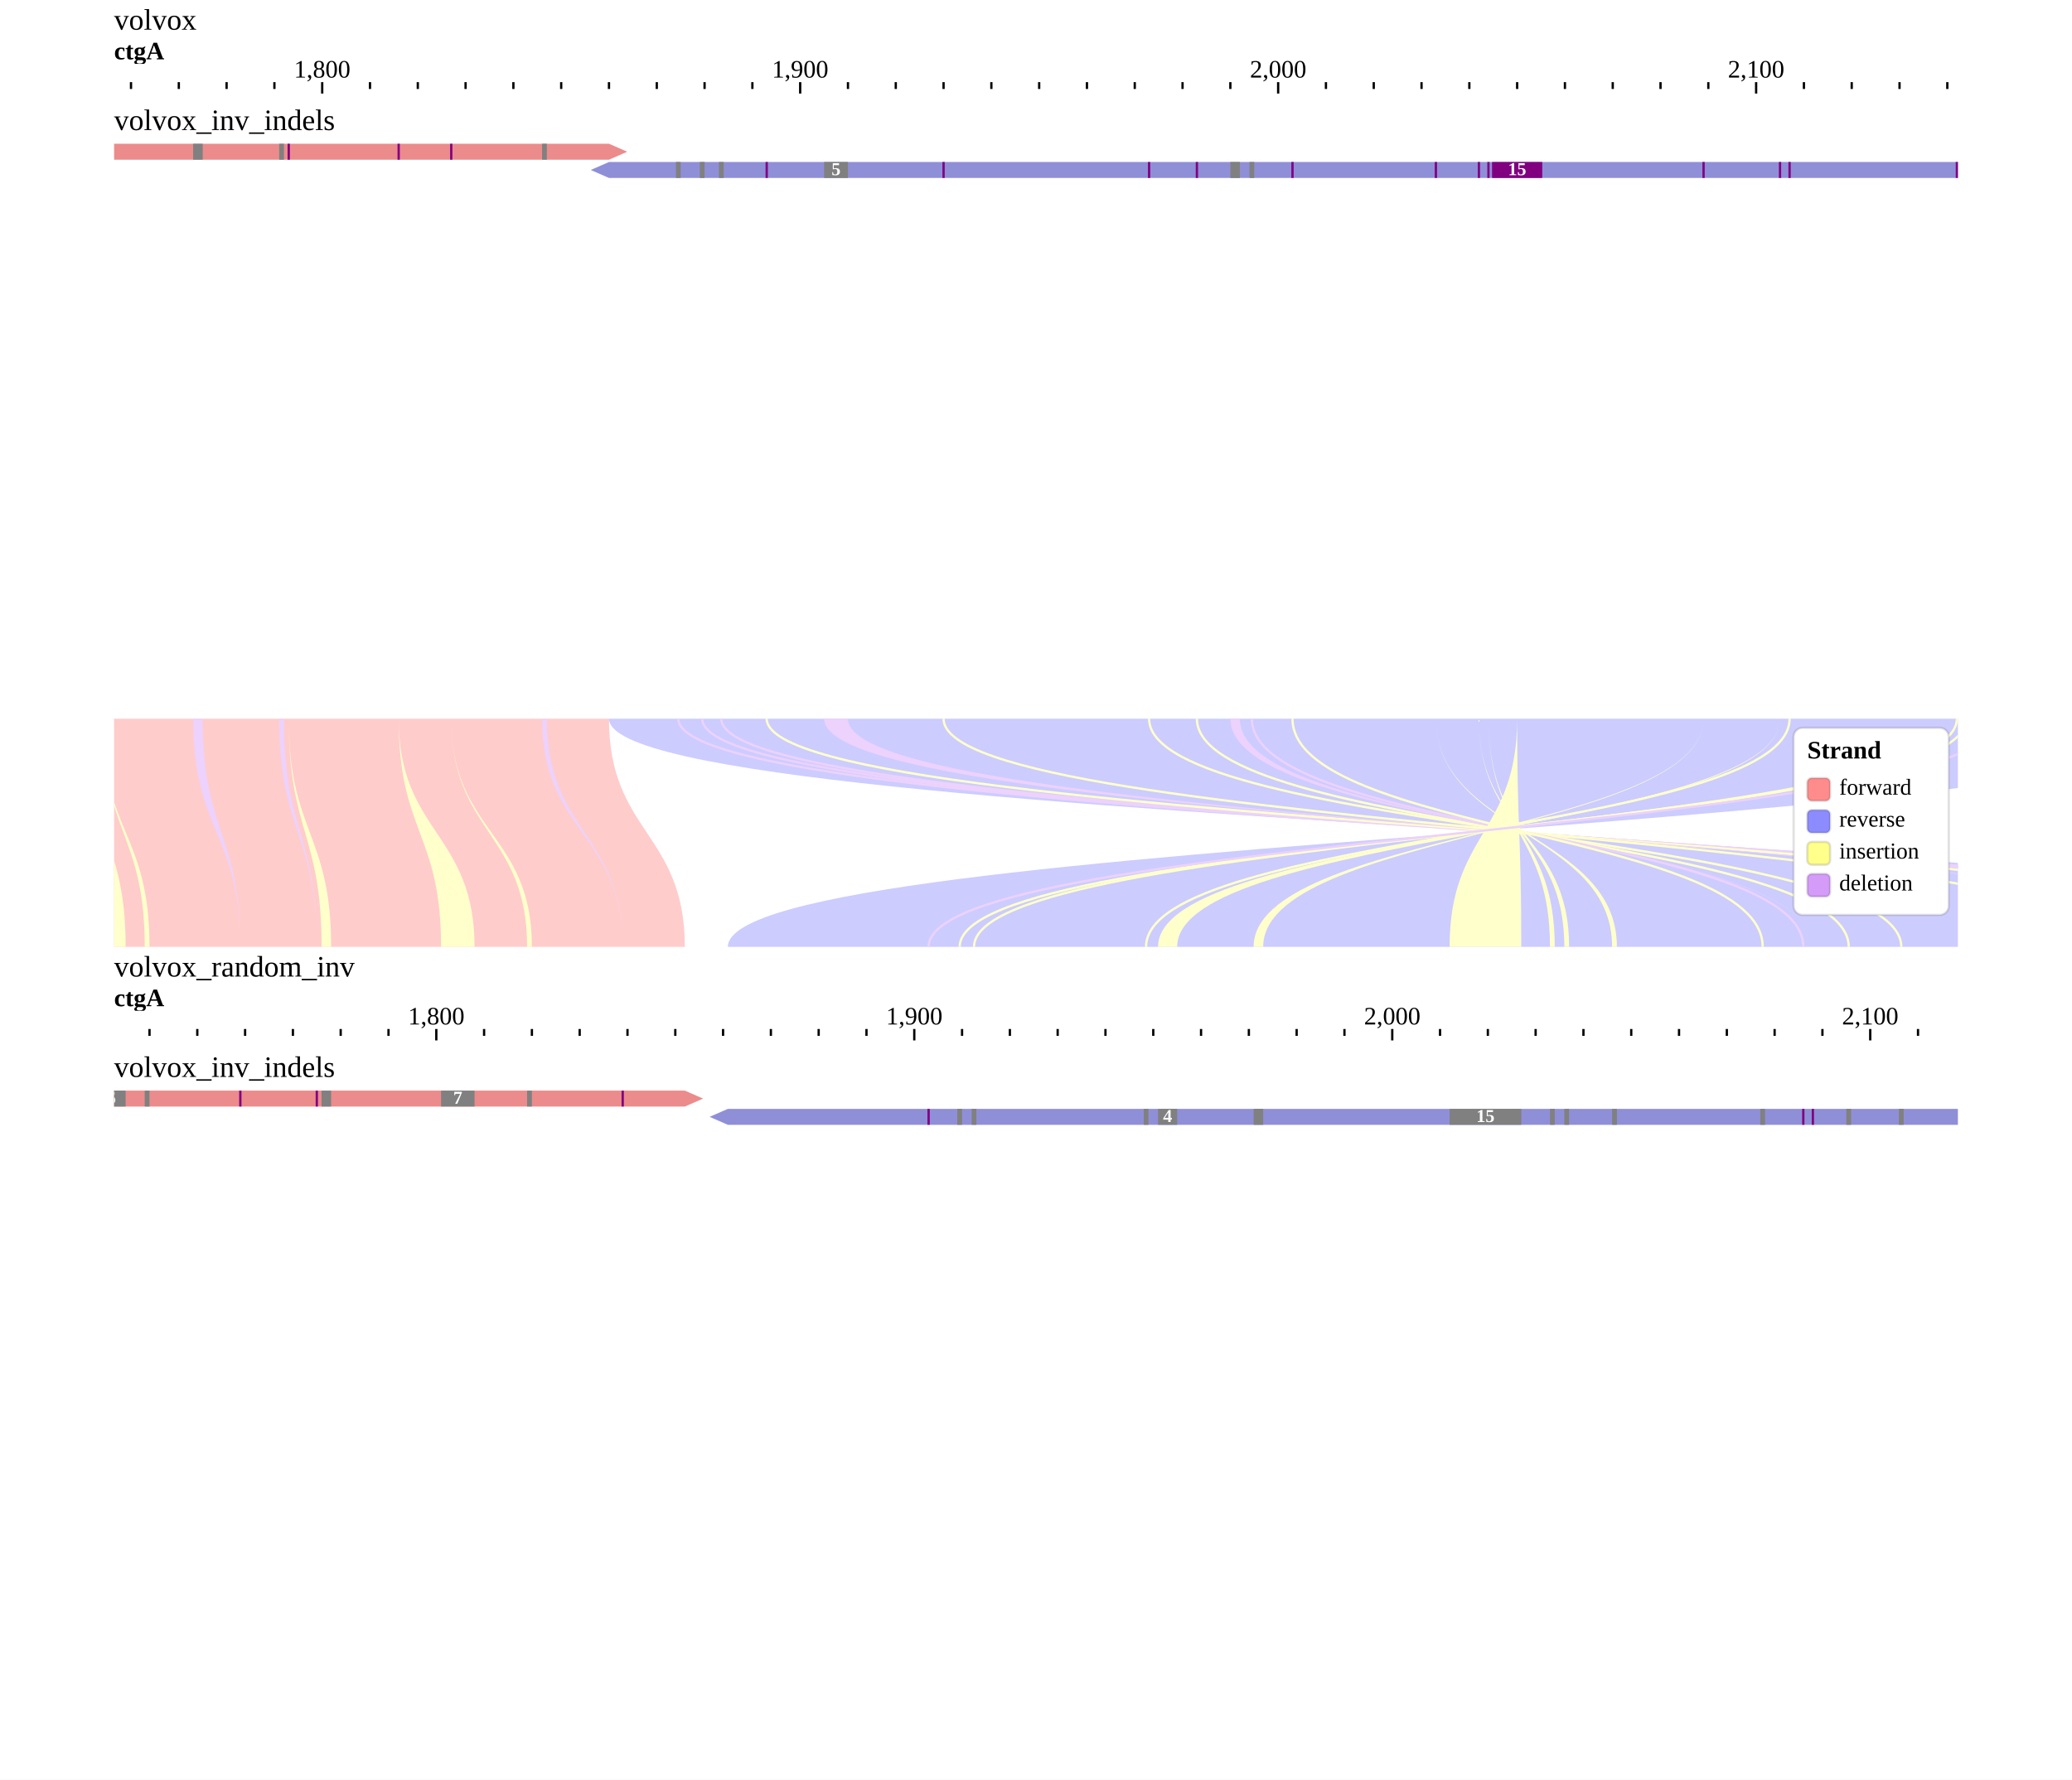
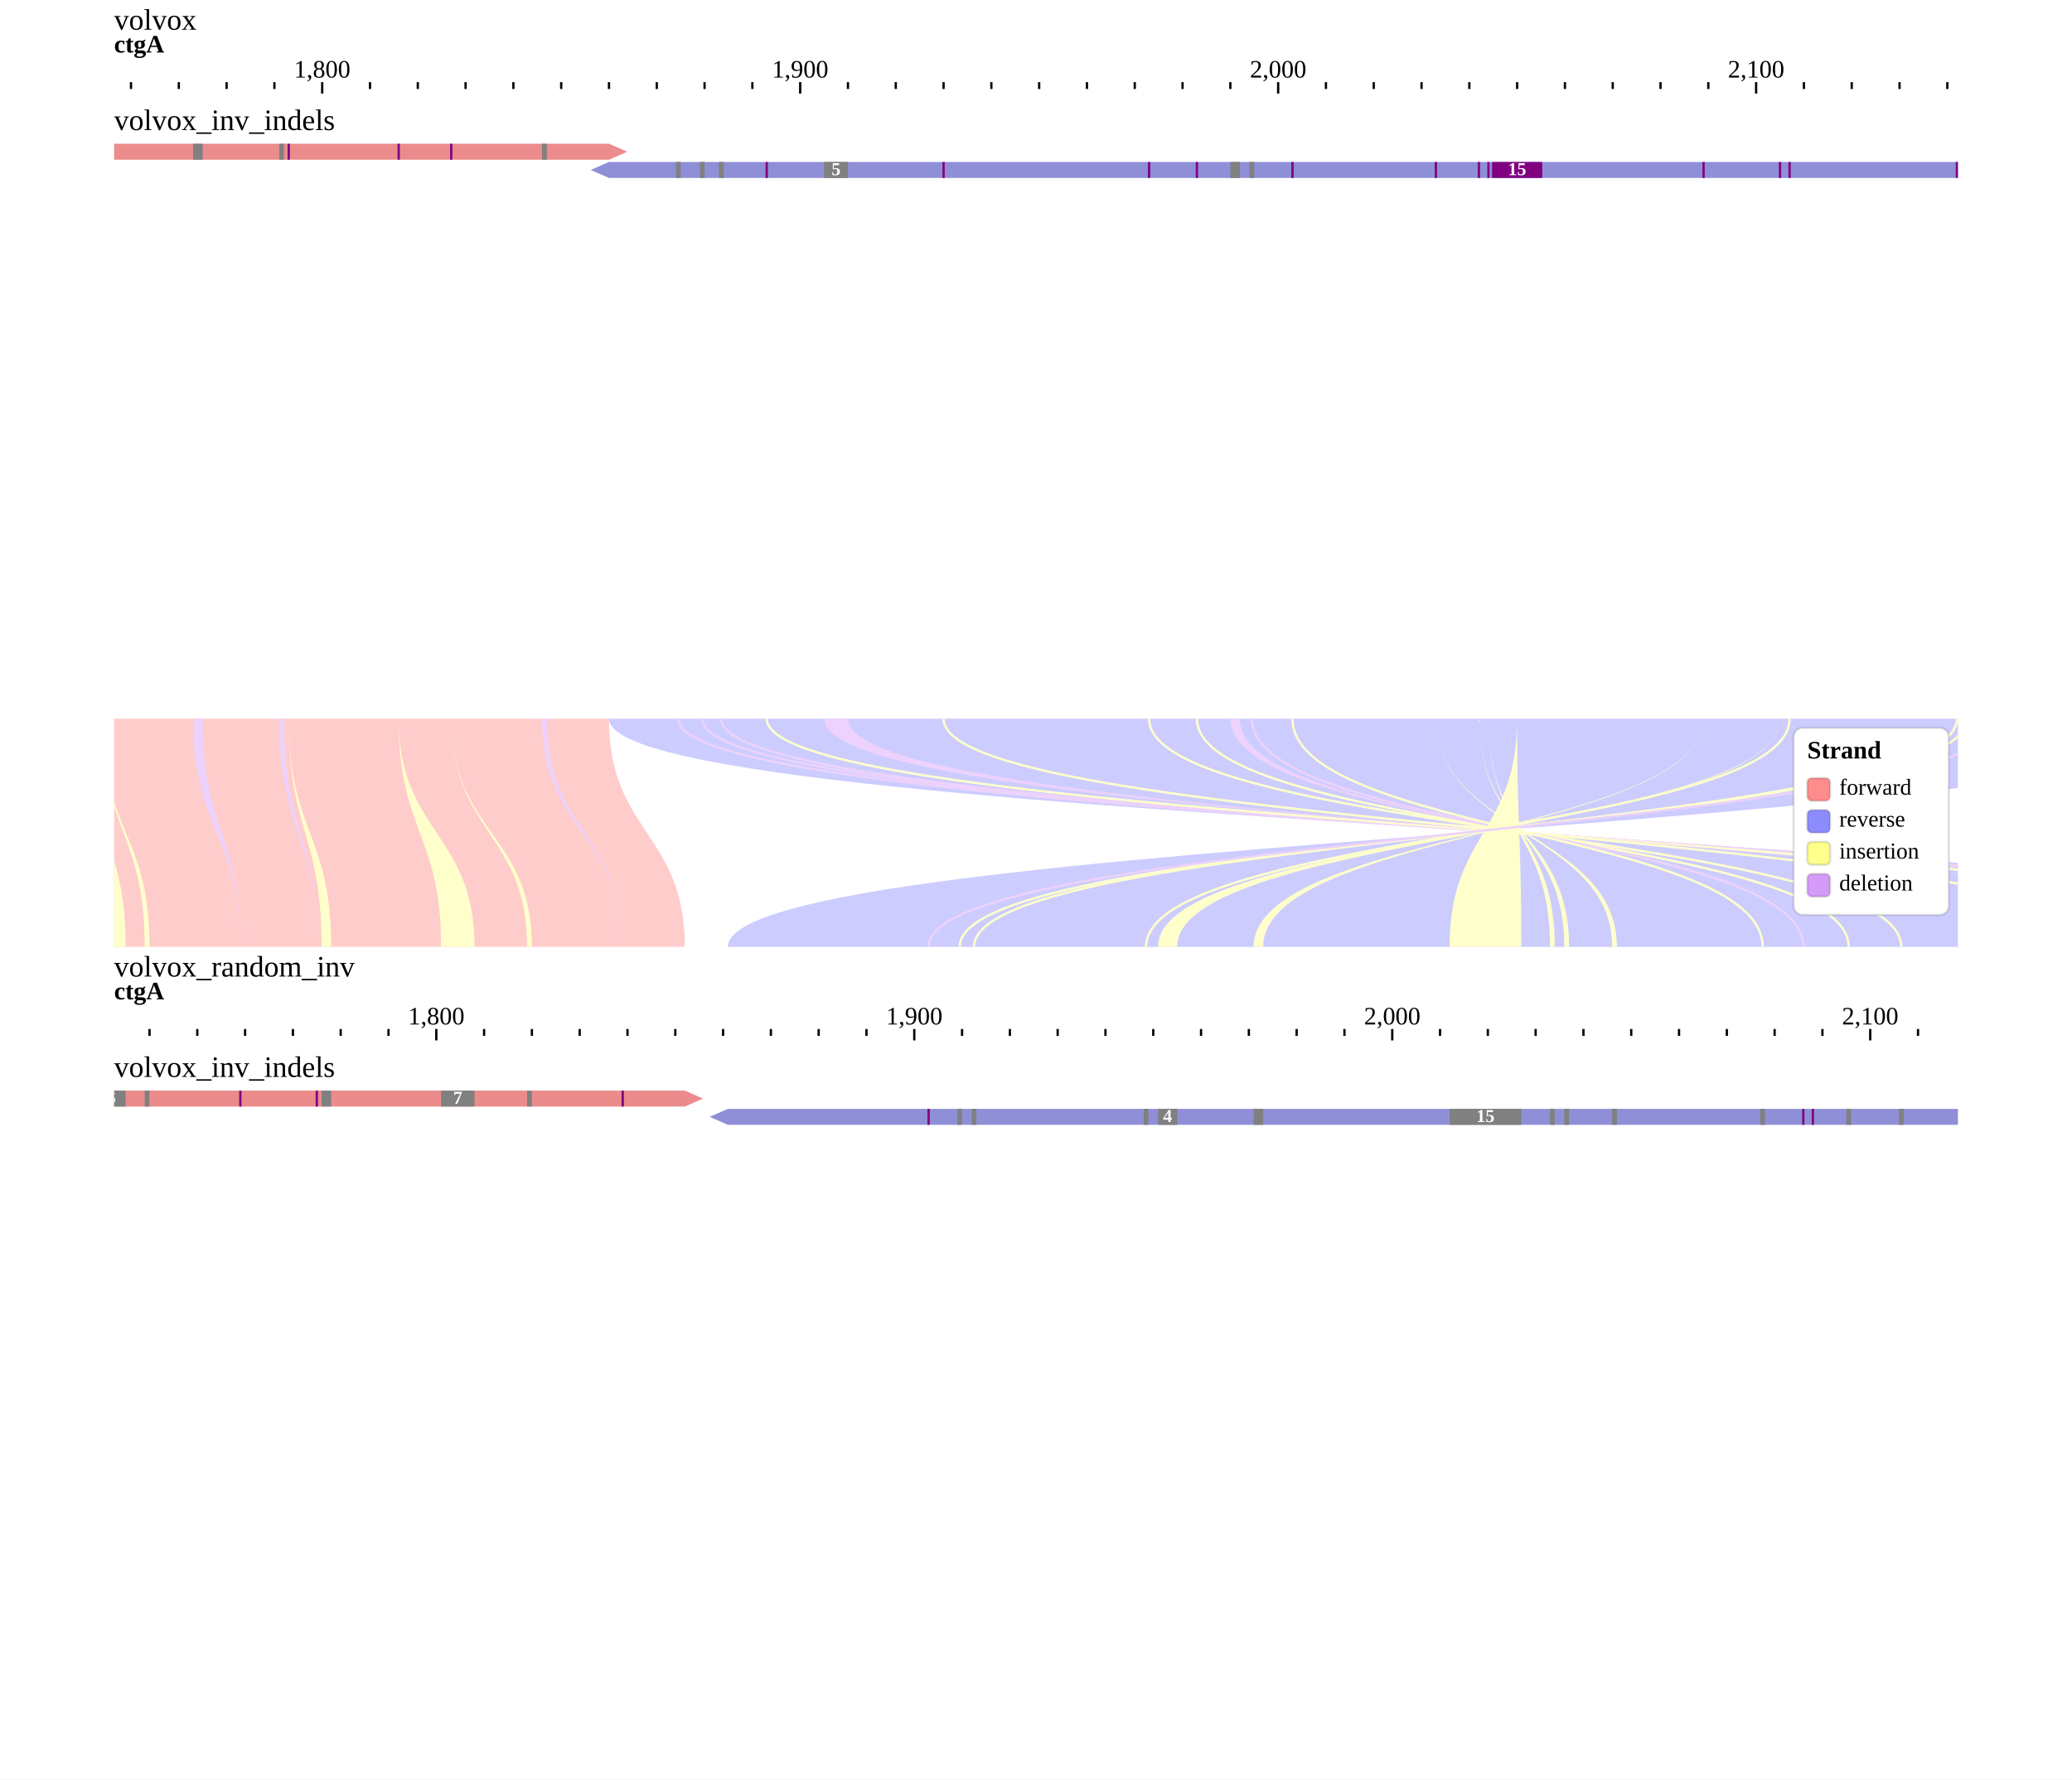
<svg xmlns="http://www.w3.org/2000/svg" width="908" height="780" viewBox="0 0 908 780">
  <rect width="908" height="780" fill="#ffffff" />
  <g transform="translate(0 0)">
    <g transform="translate(50 13)">
      <g transform="translate(0)">
        <text x="0" font-size="13" fill="#000000">volvox</text>
        <defs>
          <clipPath id="ruler-clip-view1">
            <rect x="0" y="0" width="808" height="30" />
          </clipPath>
        </defs>
        <g clip-path="url(#ruler-clip-view1)">
          <path d="M-327.73 23V28M-118.27 23V28M91.2 23V28M300.66 23V28M510.12 23V28M719.58 23V28M929.04 23V28M-474.35 23V26M-453.4 23V26M-432.46 23V26M-411.51 23V26M-390.56 23V26M-369.62 23V26M-348.67 23V26M-306.78 23V26M-285.83 23V26M-264.89 23V26M-243.94 23V26M-223 23V26M-202.05 23V26M-181.1 23V26M-160.16 23V26M-139.21 23V26M-97.32 23V26M-76.37 23V26M-55.43 23V26M-34.48 23V26M-13.54 23V26M7.41 23V26M28.36 23V26M49.3 23V26M70.25 23V26M112.14 23V26M133.09 23V26M154.03 23V26M174.98 23V26M195.93 23V26M216.87 23V26M237.82 23V26M258.76 23V26M279.71 23V26M321.6 23V26M342.55 23V26M363.49 23V26M384.44 23V26M405.39 23V26M426.33 23V26M447.28 23V26M468.22 23V26M489.17 23V26M531.06 23V26M552.01 23V26M572.95 23V26M593.9 23V26M614.85 23V26M635.79 23V26M656.74 23V26M677.68 23V26M698.63 23V26M740.52 23V26M761.47 23V26M782.42 23V26M803.36 23V26M824.31 23V26M845.25 23V26M866.2 23V26M887.15 23V26M908.09 23V26M949.98 23V26M970.93 23V26M991.88 23V26M1012.82 23V26M1033.77 23V26M1054.71 23V26M1075.66 23V26M1096.61 23V26M1117.55 23V26" stroke-width="1" stroke="#000000" fill="none" />
          <text x="91.2" y="21" text-anchor="middle" font-size="11" fill="#000000">1,800</text>
          <text x="300.66" y="21" text-anchor="middle" font-size="11" fill="#000000">1,900</text>
          <text x="510.12" y="21" text-anchor="middle" font-size="11" fill="#000000">2,000</text>
          <text x="719.58" y="21" text-anchor="middle" font-size="11" fill="#000000">2,100</text>
          <g transform="translate(0 0)">
            <defs>
              <clipPath id="reflabel-view1-volvox:ctgA:1528:1910:0">
-                 <rect x="0" y="0" width="1122.84" height="15" />
+                 <rect x="0" y="0" width="1122.84" height="13" />
              </clipPath>
            </defs>
            <g clip-path="url(#reflabel-view1-volvox:ctgA:1528:1910:0)">
-               <text x="0" y="13" font-size="11" font-weight="bold" fill="#000000">ctgA</text>
+               <text x="0" y="10" font-size="11" font-weight="bold" fill="#000000">ctgA</text>
            </g>
          </g>
        </g>
      </g>
      <g transform="translate(0 30)">
        <g transform="translate(0 0)">
          <defs>
            <clipPath id="track-clip-view1-volvox_inv_indels">
              <rect x="-50" y="20" width="858" height="250" />
            </clipPath>
          </defs>
          <g clip-path="url(#track-clip-view1-volvox_inv_indels)">
            <g transform="translate(0 20)">
              <defs>
                <clipPath id="alignments-clip-t1-display">
                  <rect x="0" y="0" width="808" height="250" />
                </clipPath>
              </defs>
              <g clip-path="url(#alignments-clip-t1-display)">
                <g>
                  <clipPath id="svgcanvas-clip-8">
                    <path d="M0,0h808v250h-808Z" />
                  </clipPath>
                  <g clip-path="url(#svgcanvas-clip-8)">
                    <clipPath id="svgcanvas-clip-9">
                      <path d="M0,0h808v250h-808Z" />
                    </clipPath>
                    <g clip-path="url(#svgcanvas-clip-9)">
                      <rect x="956.27" y="0" width="29295.15" height="7" fill="rgb(236,139,139)" />
                      <path d="M-405.23,0L216.87,0L224.87,3.5L216.87,7L-405.23,7Z" fill="rgb(236,139,139)" stroke="none" />
                      <path d="M914.38,8L216.87,8L208.87,11.5L216.87,15L914.38,15Z" fill="rgb(143,143,216)" stroke="none" />
                      <rect x="1090.32" y="0" width="2.09" height="7" fill="rgb(128,128,128)" />
                      <rect x="1153.16" y="0" width="4.19" height="7" fill="rgb(128,128,128)" />
                      <rect x="-340.29" y="0" width="2.09" height="7" fill="rgb(128,128,128)" />
                      <rect x="-329.82" y="0" width="2.09" height="7" fill="rgb(128,128,128)" />
                      <rect x="-292.12" y="0" width="2.09" height="7" fill="rgb(128,128,128)" />
                      <rect x="-248.13" y="0" width="2.09" height="7" fill="rgb(128,128,128)" />
                      <rect x="-220.9" y="0" width="10.47" height="7" fill="rgb(128,128,128)" />
                      <rect x="-189.48" y="0" width="2.09" height="7" fill="rgb(128,128,128)" />
                      <rect x="-183.2" y="0" width="2.09" height="7" fill="rgb(128,128,128)" />
                      <rect x="-118.27" y="0" width="2.09" height="7" fill="rgb(128,128,128)" />
                      <rect x="34.64" y="0" width="4.19" height="7" fill="rgb(128,128,128)" />
                      <rect x="72.34" y="0" width="2.09" height="7" fill="rgb(128,128,128)" />
                      <rect x="187.55" y="0" width="2.09" height="7" fill="rgb(128,128,128)" />
                      <rect x="246.2" y="8" width="2.09" height="7" fill="rgb(128,128,128)" />
                      <rect x="256.67" y="8" width="2.09" height="7" fill="rgb(128,128,128)" />
                      <rect x="265.05" y="8" width="2.09" height="7" fill="rgb(128,128,128)" />
                      <rect x="311.13" y="8" width="10.47" height="7" fill="rgb(128,128,128)" />
                      <rect x="489.17" y="8" width="4.19" height="7" fill="rgb(128,128,128)" />
                      <rect x="497.55" y="8" width="2.09" height="7" fill="rgb(128,128,128)" />
                      <rect x="824.31" y="8" width="2.09" height="7" fill="rgb(128,128,128)" />
                      <rect x="976.71" y="0" width="1" height="7" fill="rgb(128,0,128)" />
                      <rect x="985.09" y="0" width="1" height="7" fill="rgb(128,0,128)" />
                      <rect x="1029.08" y="0" width="1" height="7" fill="rgb(128,0,128)" />
                      <rect x="1050.02" y="0" width="1" height="7" fill="rgb(128,0,128)" />
                      <rect x="1079.35" y="0" width="1" height="7" fill="rgb(128,0,128)" />
                      <rect x="1175.7" y="0" width="1" height="7" fill="rgb(128,0,128)" />
                      <rect x="1207.12" y="0" width="1" height="7" fill="rgb(128,0,128)" />
                      <rect x="-259.1" y="0" width="1" height="7" fill="rgb(128,0,128)" />
                      <rect x="-238.16" y="0" width="1" height="7" fill="rgb(128,0,128)" />
                      <rect x="-227.68" y="0" width="1" height="7" fill="rgb(128,0,128)" />
                      <rect x="-164.85" y="0" width="1" height="7" fill="rgb(128,0,128)" />
                      <rect x="-137.62" y="0" width="1" height="7" fill="rgb(128,0,128)" />
                      <rect x="-108.29" y="0" width="1" height="7" fill="rgb(128,0,128)" />
                      <rect x="-14.04" y="0" width="1" height="7" fill="rgb(128,0,128)" />
                      <rect x="-5.66" y="0" width="1" height="7" fill="rgb(128,0,128)" />
                      <rect x="76.03" y="0" width="1" height="7" fill="rgb(128,0,128)" />
                      <rect x="124.21" y="0" width="1" height="7" fill="rgb(128,0,128)" />
                      <rect x="147.25" y="0" width="1" height="7" fill="rgb(128,0,128)" />
                      <rect x="285.49" y="8" width="1" height="7" fill="rgb(128,0,128)" />
                      <rect x="362.99" y="8" width="1" height="7" fill="rgb(128,0,128)" />
                      <rect x="453.06" y="8" width="1" height="7" fill="rgb(128,0,128)" />
                      <rect x="474.01" y="8" width="1" height="7" fill="rgb(128,0,128)" />
                      <rect x="515.9" y="8" width="1" height="7" fill="rgb(128,0,128)" />
                      <rect x="578.74" y="8" width="1" height="7" fill="rgb(128,0,128)" />
                      <rect x="597.59" y="8" width="1" height="7" fill="rgb(128,0,128)" />
                      <rect x="601.78" y="8" width="1" height="7" fill="rgb(128,0,128)" />
                      <rect x="603.85" y="8" width="22" height="7" fill="rgb(128,0,128)" />
                      <rect x="696.04" y="8" width="1" height="7" fill="rgb(128,0,128)" />
                      <rect x="729.55" y="8" width="1" height="7" fill="rgb(128,0,128)" />
                      <rect x="733.74" y="8" width="1" height="7" fill="rgb(128,0,128)" />
                      <rect x="807.05" y="8" width="1" height="7" fill="rgb(128,0,128)" />
                      <rect x="811.24" y="8" width="1" height="7" fill="rgb(128,0,128)" />
                    </g>
                  </g>
                  <text x="316.37" y="11.5" fill="#fff" font-size="8" font-weight="bold" text-anchor="middle" dominant-baseline="middle">5</text>
                  <text x="614.85" y="11.5" fill="#fff" font-size="8" font-weight="bold" text-anchor="middle" dominant-baseline="middle">15</text>
                </g>
              </g>
            </g>
          </g>
          <text x="0" y="14" font-size="13" fill="#000000">volvox_inv_indels</text>
        </g>
      </g>
      <g transform="translate(0 30)">
        <defs>
          <clipPath id="highlight-clip-view1">
            <rect x="0" y="0" width="808" height="272" />
          </clipPath>
        </defs>
        <g clip-path="url(#highlight-clip-view1)" />
      </g>
    </g>
  </g>
  <g transform="translate(0 315)">
    <g transform="translate(50 0)">
      <defs>
        <clipPath id="synclip-p1-0">
          <rect x="0" y="0" width="808" height="100" />
        </clipPath>
      </defs>
      <g clip-path="url(#synclip-p1-0)">
        <g>
          <g>
            <path d="M914.38,0C914.38,50 268.97,50 268.97,100L1010.46,100C1010.46,50 216.87,50 216.87,0Z" fill="rgb(0,0,255)" fill-opacity="0.2" stroke="none" />
            <path d="M-3677,0C-3677,50 -3620.72,50 -3620.72,100L250.11,100C250.11,50 216.87,50 216.87,0Z" fill="rgb(255,0,0)" fill-opacity="0.2" stroke="none" />
            <path d="M247.24,0C247.24,50 981.13,50 981.13,100" fill="none" stroke="rgb(236,210,252)" stroke-width="1" />
            <path d="M257.72,0C257.72,50 972.75,50 972.75,100" fill="none" stroke="rgb(236,210,252)" stroke-width="1" />
            <path d="M266.09,0C266.09,50 966.47,50 966.47,100" fill="none" stroke="rgb(236,210,252)" stroke-width="1" />
            <path d="M285.99,0C285.99,50 946.57,50 946.57,100" fill="none" stroke="rgb(255,255,204)" stroke-width="1" />
            <path d="M311.13,0C311.13,50 920.39,50 920.39,100L920.39,100C920.39,50 321.6,50 321.6,0Z" fill="rgb(236,210,252)" stroke="none" />
            <path d="M363.49,0C363.49,50 876.4,50 876.4,100" fill="none" stroke="rgb(255,255,204)" stroke-width="1" />
            <path d="M453.56,0C453.56,50 783.19,50 783.19,100" fill="none" stroke="rgb(255,255,204)" stroke-width="1" />
            <path d="M474.51,0C474.51,50 760.15,50 760.15,100" fill="none" stroke="rgb(255,255,204)" stroke-width="1" />
            <path d="M489.17,0C489.17,50 744.44,50 744.44,100L744.44,100C744.44,50 493.36,50 493.36,0Z" fill="rgb(236,210,252)" stroke="none" />
            <path d="M498.6,0C498.6,50 740.25,50 740.25,100" fill="none" stroke="rgb(236,210,252)" stroke-width="1" />
            <path d="M516.4,0C516.4,50 722.45,50 722.45,100" fill="none" stroke="rgb(255,255,204)" stroke-width="1" />
            <path d="M579.24,0C579.24,50 658.56,50 658.56,100L656.47,100C656.47,50 579.24,50 579.24,0Z" fill="rgb(255,255,204)" stroke="none" />
            <path d="M598.09,0C598.09,50 637.62,50 637.62,100L635.52,100C635.52,50 598.09,50 598.09,0Z" fill="rgb(255,255,204)" stroke="none" />
            <path d="M602.28,0C602.28,50 631.33,50 631.33,100L629.24,100C629.24,50 602.28,50 602.28,0Z" fill="rgb(255,255,204)" stroke="none" />
            <path d="M614.85,0C614.85,50 616.67,50 616.67,100L585.25,100C585.25,50 614.85,50 614.85,0Z" fill="rgb(255,255,204)" stroke="none" />
            <path d="M696.54,0C696.54,50 503.56,50 503.56,100L499.37,100C499.37,50 696.54,50 696.54,0Z" fill="rgb(255,255,204)" stroke="none" />
            <path d="M730.05,0C730.05,50 465.86,50 465.86,100L457.48,100C457.48,50 730.05,50 730.05,0Z" fill="rgb(255,255,204)" stroke="none" />
            <path d="M734.24,0C734.24,50 452.24,50 452.24,100" fill="none" stroke="rgb(255,255,204)" stroke-width="1" />
            <path d="M807.55,0C807.55,50 376.84,50 376.84,100" fill="none" stroke="rgb(255,255,204)" stroke-width="1" />
            <path d="M811.74,0C811.74,50 370.55,50 370.55,100" fill="none" stroke="rgb(255,255,204)" stroke-width="1" />
            <path d="M825.35,0C825.35,50 356.94,50 356.94,100" fill="none" stroke="rgb(236,210,252)" stroke-width="1" />
            <path d="M-13.54,0C-13.54,50 -7.52,50 -7.52,100L5.05,100C5.05,50 -13.54,50 -13.54,0Z" fill="rgb(255,255,204)" stroke="none" />
            <path d="M-5.16,0C-5.16,50 13.42,50 13.42,100L15.52,100C15.52,50 -5.16,50 -5.16,0Z" fill="rgb(255,255,204)" stroke="none" />
            <path d="M34.64,0C34.64,50 55.32,50 55.32,100L55.32,100C55.32,50 38.83,50 38.83,0Z" fill="rgb(236,210,252)" stroke="none" />
            <path d="M72.34,0C72.34,50 88.83,50 88.83,100L88.83,100C88.83,50 74.44,50 74.44,0Z" fill="rgb(236,210,252)" stroke="none" />
            <path d="M76.53,0C76.53,50 90.92,50 90.92,100L95.11,100C95.11,50 76.53,50 76.53,0Z" fill="rgb(255,255,204)" stroke="none" />
            <path d="M124.71,0C124.71,50 143.29,50 143.29,100L157.95,100C157.95,50 124.71,50 124.71,0Z" fill="rgb(255,255,204)" stroke="none" />
            <path d="M147.75,0C147.75,50 180.99,50 180.99,100L183.09,100C183.09,50 147.75,50 147.75,0Z" fill="rgb(255,255,204)" stroke="none" />
            <path d="M187.55,0C187.55,50 222.88,50 222.88,100L222.88,100C222.88,50 189.64,50 189.64,0Z" fill="rgb(236,210,252)" stroke="none" />
          </g>
        </g>
      </g>
      <g transform="translate(736 4)">
        <rect width="68" height="82" rx="4" fill-opacity="1" fill="#ffffff" stroke-opacity="0.122" stroke="#000000" />
        <text x="6" y="6" font-size="11" font-weight="600" dominant-baseline="hanging" fill="#000000">Strand</text>
        <g transform="translate(0 20)">
          <rect x="6" y="2" width="10" height="10" rx="2" fill-opacity="1" fill="#ff8c8c" stroke-opacity="0.122" stroke="#000000" />
          <text x="20" y="7" font-size="10" dominant-baseline="middle" fill="#000000">forward</text>
        </g>
        <g transform="translate(0 34)">
          <rect x="6" y="2" width="10" height="10" rx="2" fill-opacity="1" fill="#8c8cff" stroke-opacity="0.122" stroke="#000000" />
          <text x="20" y="7" font-size="10" dominant-baseline="middle" fill="#000000">reverse</text>
        </g>
        <g transform="translate(0 48)">
          <rect x="6" y="2" width="10" height="10" rx="2" fill-opacity="1" fill="#ffff8c" stroke-opacity="0.122" stroke="#000000" />
          <text x="20" y="7" font-size="10" dominant-baseline="middle" fill="#000000">insertion</text>
        </g>
        <g transform="translate(0 62)">
          <rect x="6" y="2" width="10" height="10" rx="2" fill-opacity="1" fill="#d49bf8" stroke-opacity="0.122" stroke="#000000" />
          <text x="20" y="7" font-size="10" dominant-baseline="middle" fill="#000000">deletion</text>
        </g>
      </g>
    </g>
  </g>
  <g transform="translate(0 415)">
    <g transform="translate(50 13)">
      <g transform="translate(0)">
        <text x="0" font-size="13" fill="#000000">volvox_random_inv</text>
        <defs>
          <clipPath id="ruler-clip-view2">
            <rect x="0" y="0" width="808" height="30" />
          </clipPath>
        </defs>
        <g clip-path="url(#ruler-clip-view2)">
          <path d="M-277.73 23V28M-68.27 23V28M141.2 23V28M350.66 23V28M560.12 23V28M769.58 23V28M979.04 23V28M-424.35 23V26M-403.4 23V26M-382.46 23V26M-361.51 23V26M-340.56 23V26M-319.62 23V26M-298.67 23V26M-256.78 23V26M-235.83 23V26M-214.89 23V26M-193.94 23V26M-173 23V26M-152.05 23V26M-131.1 23V26M-110.16 23V26M-89.21 23V26M-47.32 23V26M-26.37 23V26M-5.43 23V26M15.52 23V26M36.46 23V26M57.41 23V26M78.36 23V26M99.3 23V26M120.25 23V26M162.14 23V26M183.09 23V26M204.03 23V26M224.98 23V26M245.93 23V26M266.87 23V26M287.82 23V26M308.76 23V26M329.71 23V26M371.6 23V26M392.55 23V26M413.49 23V26M434.44 23V26M455.39 23V26M476.33 23V26M497.28 23V26M518.22 23V26M539.17 23V26M581.06 23V26M602.01 23V26M622.95 23V26M643.9 23V26M664.85 23V26M685.79 23V26M706.74 23V26M727.68 23V26M748.63 23V26M790.52 23V26M811.47 23V26M832.42 23V26M853.36 23V26M874.31 23V26M895.25 23V26M916.2 23V26M937.15 23V26M958.09 23V26M999.98 23V26M1020.93 23V26M1041.88 23V26M1062.82 23V26M1083.77 23V26M1104.71 23V26M1125.66 23V26M1146.61 23V26M1167.55 23V26" stroke-width="1" stroke="#000000" fill="none" />
          <text x="141.2" y="21" text-anchor="middle" font-size="11" fill="#000000">1,800</text>
          <text x="350.66" y="21" text-anchor="middle" font-size="11" fill="#000000">1,900</text>
          <text x="560.12" y="21" text-anchor="middle" font-size="11" fill="#000000">2,000</text>
          <text x="769.58" y="21" text-anchor="middle" font-size="11" fill="#000000">2,100</text>
          <g transform="translate(0 0)">
            <defs>
              <clipPath id="reflabel-view2-volvox_random_inv:ctgA:1528:1910:0">
-                 <rect x="0" y="0" width="1172.84" height="15" />
+                 <rect x="0" y="0" width="1172.84" height="13" />
              </clipPath>
            </defs>
            <g clip-path="url(#reflabel-view2-volvox_random_inv:ctgA:1528:1910:0)">
-               <text x="0" y="13" font-size="11" font-weight="bold" fill="#000000">ctgA</text>
+               <text x="0" y="10" font-size="11" font-weight="bold" fill="#000000">ctgA</text>
            </g>
          </g>
        </g>
      </g>
      <g transform="translate(0 30)">
        <g transform="translate(0 0)">
          <defs>
            <clipPath id="track-clip-view2-volvox_inv_indels">
              <rect x="-50" y="20" width="858" height="250" />
            </clipPath>
          </defs>
          <g clip-path="url(#track-clip-view2-volvox_inv_indels)">
            <g transform="translate(0 20)">
              <defs>
                <clipPath id="alignments-clip-t2-display">
                  <rect x="0" y="0" width="808" height="250" />
                </clipPath>
              </defs>
              <g clip-path="url(#alignments-clip-t2-display)">
                <g>
                  <clipPath id="svgcanvas-clip-10">
                    <path d="M0,0h808v250h-808Z" />
                  </clipPath>
                  <g clip-path="url(#svgcanvas-clip-10)">
                    <clipPath id="svgcanvas-clip-11">
                      <path d="M0,0h808v250h-808Z" />
                    </clipPath>
                    <g clip-path="url(#svgcanvas-clip-11)">
                      <rect x="1010.46" y="0" width="28719.14" height="7" fill="rgb(236,139,139)" />
                      <path d="M-405.5,0L250.11,0L258.11,3.5L250.11,7L-405.5,7Z" fill="rgb(236,139,139)" stroke="none" />
                      <path d="M1010.46,8L268.97,8L260.97,11.5L268.97,15L1010.46,15Z" fill="rgb(143,143,216)" stroke="none" />
                      <rect x="1031.4" y="0" width="2.09" height="7" fill="rgb(128,128,128)" />
                      <rect x="1041.88" y="0" width="4.19" height="7" fill="rgb(128,128,128)" />
                      <rect x="1090.05" y="0" width="2.09" height="7" fill="rgb(128,128,128)" />
                      <rect x="1113.09" y="0" width="2.09" height="7" fill="rgb(128,128,128)" />
                      <rect x="1144.51" y="0" width="2.09" height="7" fill="rgb(128,128,128)" />
                      <rect x="-267.25" y="0" width="2.09" height="7" fill="rgb(128,128,128)" />
                      <rect x="-246.31" y="0" width="2.09" height="7" fill="rgb(128,128,128)" />
                      <rect x="-233.74" y="0" width="2.09" height="7" fill="rgb(128,128,128)" />
                      <rect x="-183.47" y="0" width="14.66" height="7" fill="rgb(128,128,128)" />
                      <rect x="-141.58" y="0" width="10.47" height="7" fill="rgb(128,128,128)" />
                      <rect x="-103.87" y="0" width="2.09" height="7" fill="rgb(128,128,128)" />
                      <rect x="-7.52" y="0" width="12.57" height="7" fill="rgb(128,128,128)" />
                      <rect x="13.42" y="0" width="2.09" height="7" fill="rgb(128,128,128)" />
                      <rect x="90.92" y="0" width="4.19" height="7" fill="rgb(128,128,128)" />
                      <rect x="143.29" y="0" width="14.66" height="7" fill="rgb(128,128,128)" />
                      <rect x="180.99" y="0" width="2.09" height="7" fill="rgb(128,128,128)" />
                      <rect x="369.51" y="8" width="2.09" height="7" fill="rgb(128,128,128)" />
                      <rect x="375.79" y="8" width="2.09" height="7" fill="rgb(128,128,128)" />
                      <rect x="451.2" y="8" width="2.09" height="7" fill="rgb(128,128,128)" />
                      <rect x="457.48" y="8" width="8.38" height="7" fill="rgb(128,128,128)" />
                      <rect x="499.37" y="8" width="4.19" height="7" fill="rgb(128,128,128)" />
                      <rect x="585.25" y="8" width="31.42" height="7" fill="rgb(128,128,128)" />
                      <rect x="629.24" y="8" width="2.09" height="7" fill="rgb(128,128,128)" />
                      <rect x="635.52" y="8" width="2.09" height="7" fill="rgb(128,128,128)" />
                      <rect x="656.47" y="8" width="2.09" height="7" fill="rgb(128,128,128)" />
                      <rect x="721.4" y="8" width="2.09" height="7" fill="rgb(128,128,128)" />
                      <rect x="759.1" y="8" width="2.09" height="7" fill="rgb(128,128,128)" />
                      <rect x="782.14" y="8" width="2.09" height="7" fill="rgb(128,128,128)" />
                      <rect x="874.31" y="8" width="4.19" height="7" fill="rgb(128,128,128)" />
                      <rect x="945.52" y="8" width="2.09" height="7" fill="rgb(128,128,128)" />
                      <rect x="1156.58" y="0" width="1" height="7" fill="rgb(128,0,128)" />
                      <rect x="-343.16" y="0" width="1" height="7" fill="rgb(128,0,128)" />
                      <rect x="-334.78" y="0" width="1" height="7" fill="rgb(128,0,128)" />
                      <rect x="-299.17" y="0" width="1" height="7" fill="rgb(128,0,128)" />
                      <rect x="-255.19" y="0" width="1" height="7" fill="rgb(128,0,128)" />
                      <rect x="-225.86" y="0" width="1" height="7" fill="rgb(128,0,128)" />
                      <rect x="-204.91" y="0" width="1" height="7" fill="rgb(128,0,128)" />
                      <rect x="-200.73" y="0" width="1" height="7" fill="rgb(128,0,128)" />
                      <rect x="-112.75" y="0" width="1" height="7" fill="rgb(128,0,128)" />
                      <rect x="54.82" y="0" width="1" height="7" fill="rgb(128,0,128)" />
                      <rect x="88.33" y="0" width="1" height="7" fill="rgb(128,0,128)" />
                      <rect x="222.38" y="0" width="1" height="7" fill="rgb(128,0,128)" />
                      <rect x="356.44" y="8" width="1" height="7" fill="rgb(128,0,128)" />
                      <rect x="739.75" y="8" width="1" height="7" fill="rgb(128,0,128)" />
                      <rect x="743.94" y="8" width="1" height="7" fill="rgb(128,0,128)" />
                      <rect x="919.89" y="8" width="1" height="7" fill="rgb(128,0,128)" />
                      <rect x="965.97" y="8" width="1" height="7" fill="rgb(128,0,128)" />
                      <rect x="972.25" y="8" width="1" height="7" fill="rgb(128,0,128)" />
                      <rect x="980.63" y="8" width="1" height="7" fill="rgb(128,0,128)" />
                    </g>
                  </g>
                  <text x="-1.24" y="3.5" fill="#fff" font-size="8" font-weight="bold" text-anchor="middle" dominant-baseline="middle">6</text>
                  <text x="150.62" y="3.5" fill="#fff" font-size="8" font-weight="bold" text-anchor="middle" dominant-baseline="middle">7</text>
                  <text x="461.67" y="11.5" fill="rgb(255,255,255)" fill-opacity="0.965" font-size="8" font-weight="bold" text-anchor="middle" dominant-baseline="middle">4</text>
                  <text x="600.96" y="11.5" fill="#fff" font-size="8" font-weight="bold" text-anchor="middle" dominant-baseline="middle">15</text>
                </g>
              </g>
            </g>
          </g>
          <text x="0" y="14" font-size="13" fill="#000000">volvox_inv_indels</text>
        </g>
      </g>
      <g transform="translate(0 30)">
        <defs>
          <clipPath id="highlight-clip-view2">
            <rect x="0" y="0" width="808" height="272" />
          </clipPath>
        </defs>
        <g clip-path="url(#highlight-clip-view2)" />
      </g>
    </g>
  </g>
</svg>
